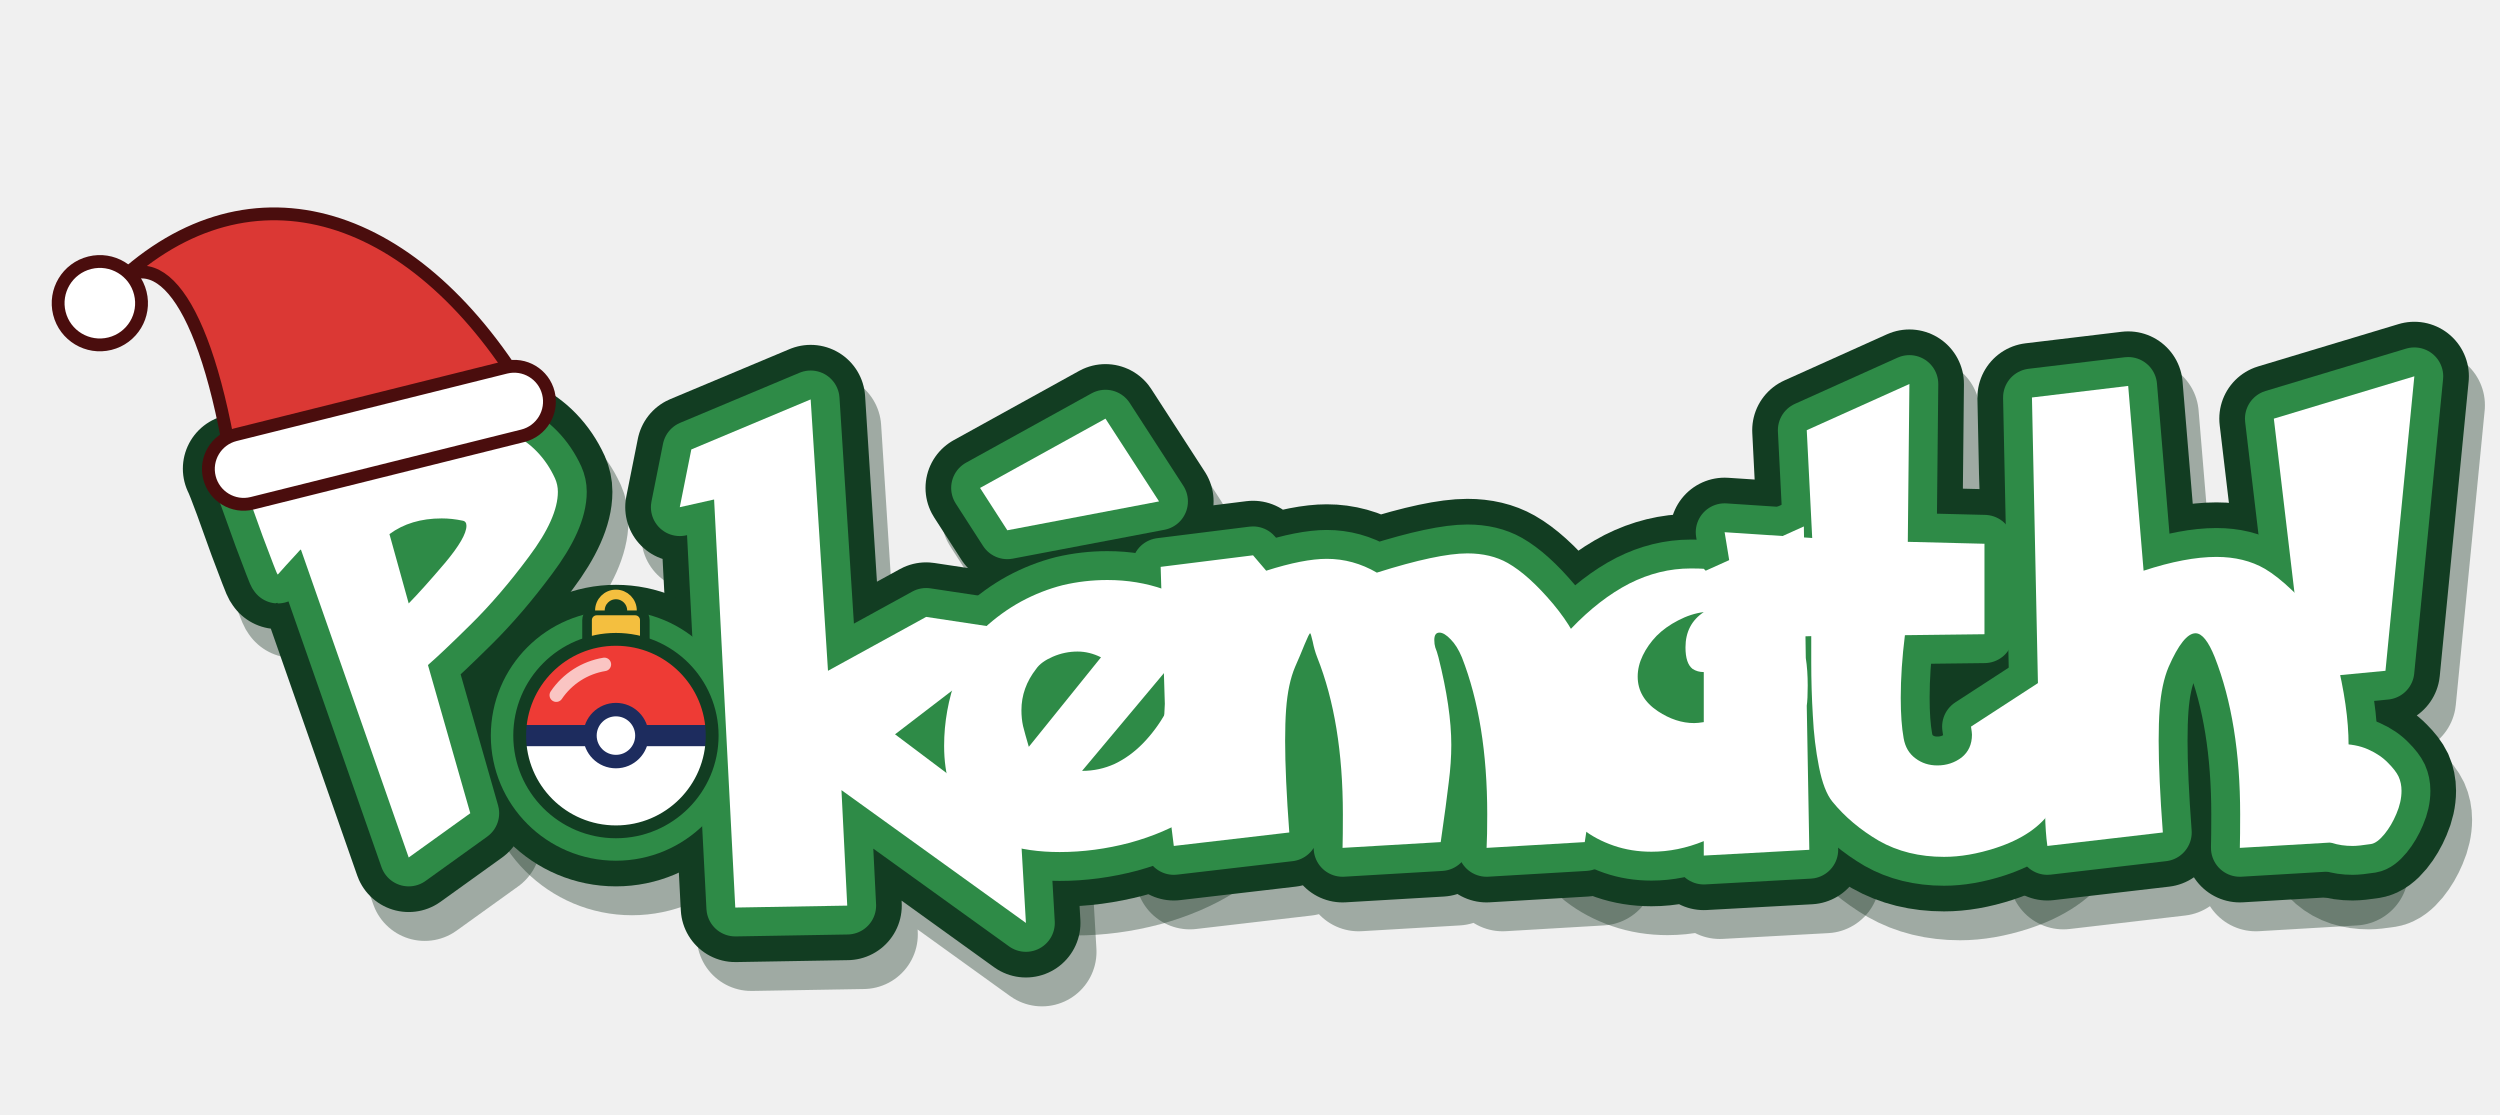
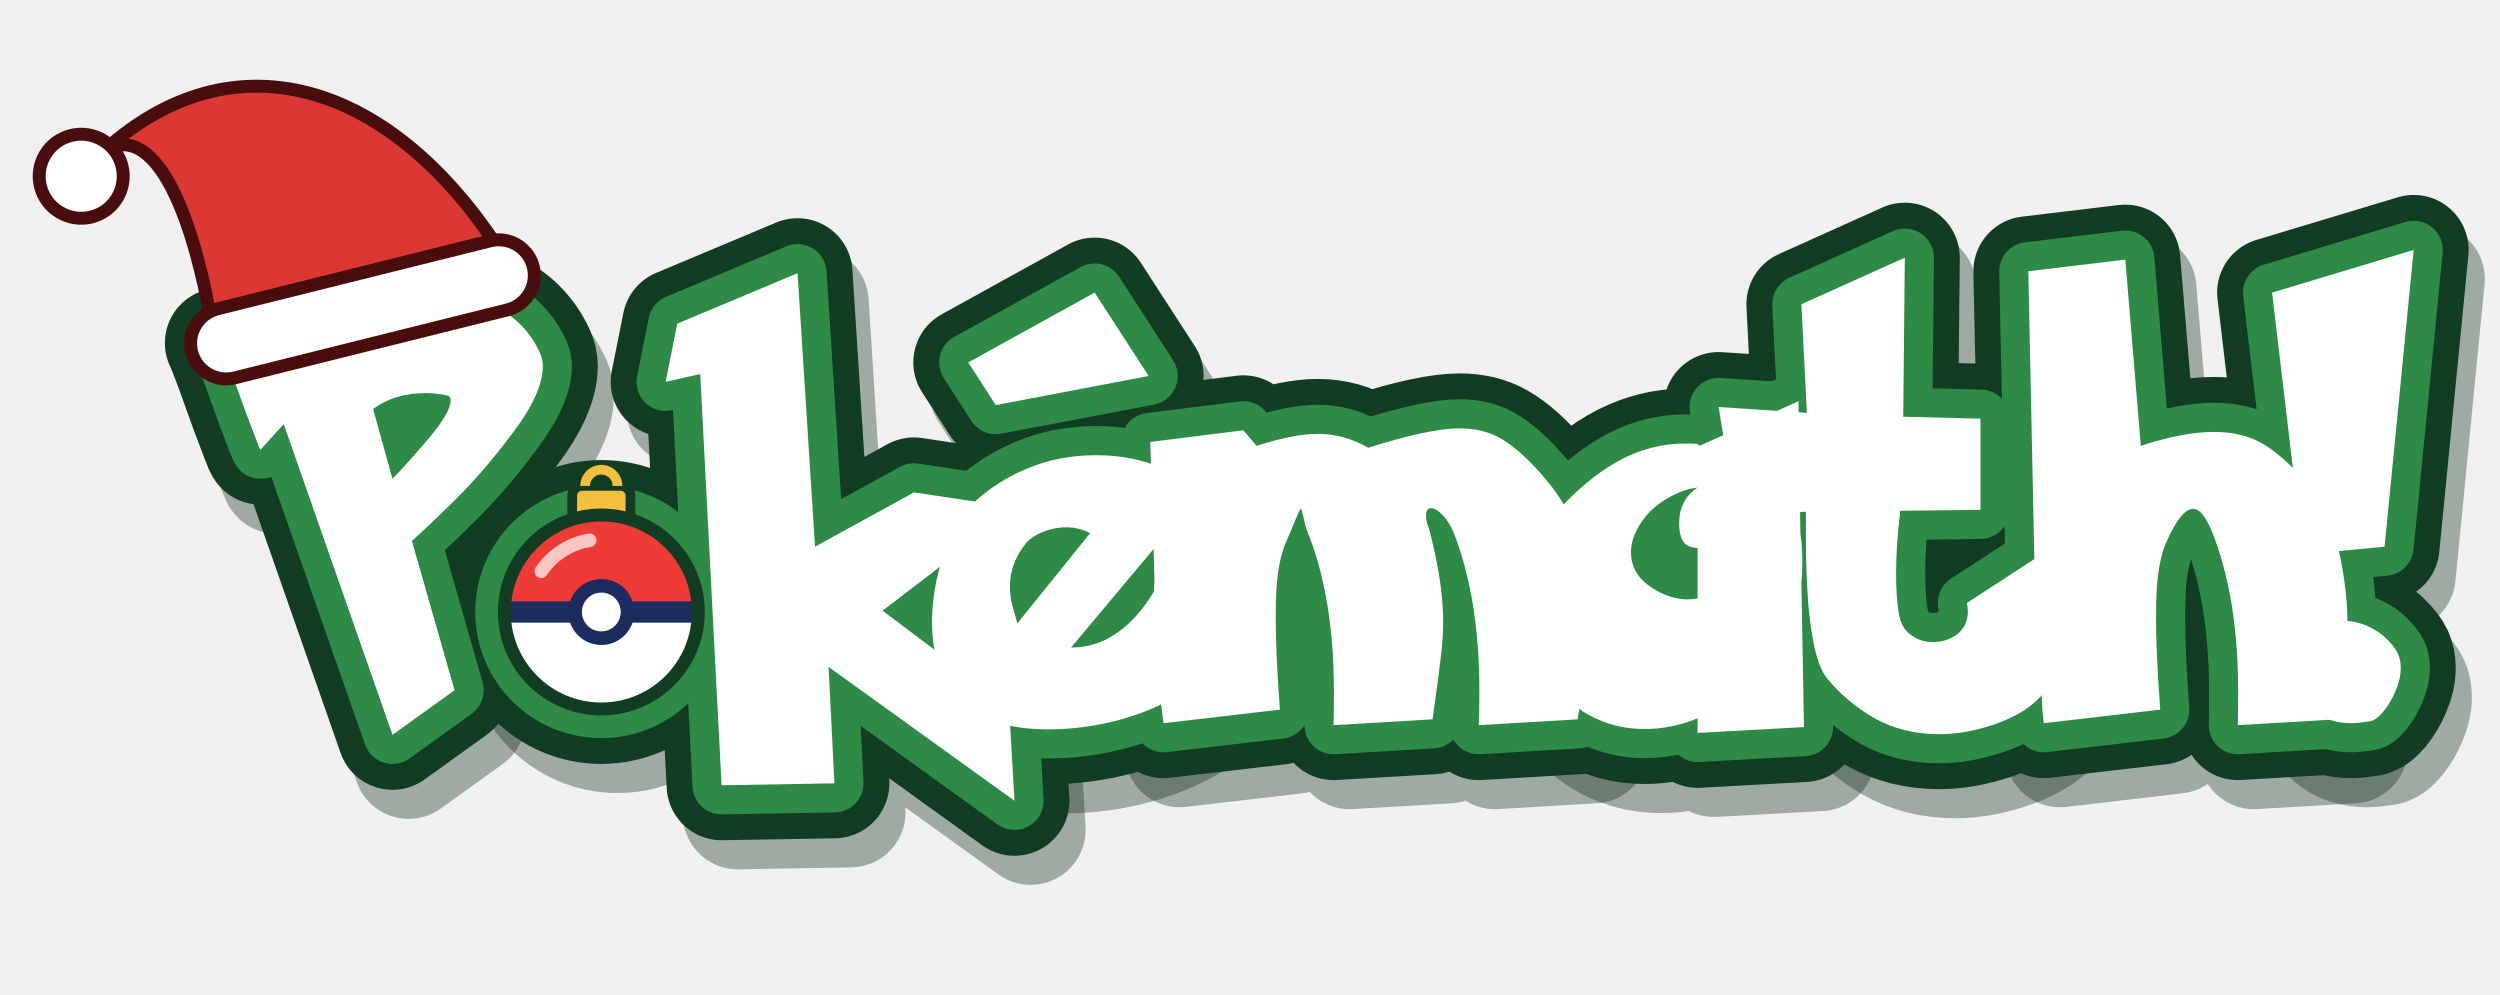
- <svg xmlns="http://www.w3.org/2000/svg" viewBox="-80 -262.5 779.3 347.5" role="img" aria-label="PokéMath">
+ <svg xmlns="http://www.w3.org/2000/svg" viewBox="-74 -222.5 773.3 307.5" role="img" aria-label="PokéMath">
  <g stroke-linejoin="round" stroke-linecap="round">
    <g transform="translate(5 9)" fill="rgb(10 40 20 / 0.35)" stroke="rgb(10 40 20 / 0.35)" stroke-width="34">
      <path d="M-6.0-116.4L-6.0-116.4Q2.9-119.3 10.7-121.8Q18.5-124.3 27.1-126.5Q35.7-128.8 43.7-130.1L43.7-130.1Q49.7-131.1 56.1-131.1L56.1-131.1Q66.7-131.1 70.0-130.5L70.0-130.5Q75-129.6 79.4-127.4Q83.9-125.3 87.3-121.8Q90.8-118.2 93.0-113.4L93.0-113.4Q93.9-111.4 93.9-109.2L93.9-109.2Q93.9-101.0 84.9-89.0Q76.0-77.0 66.9-68.0Q57.9-59.1 53.4-55.2L53.4-55.2L66.6-9.0L47.4 4.8L13.8-91.2Q13.6-91.2 12.4-89.8Q11.1-88.4 9.1-86.2Q7.1-83.9 6.6-83.4L6.6-83.4Q6.4-83.4 5.2-86.6Q4.0-89.7 1.9-95.3Q-0.1-100.9-2.6-107.8Q-5.1-114.6-6.0-116.4ZM41.4-96.0L41.4-96.0L47.4-74.4Q51.9-79.0 58.7-87.0Q65.4-95.0 65.4-98.6L65.4-98.6Q65.4-100.0 64.2-100.2L64.2-100.2Q60.9-100.9 57.7-100.9L57.7-100.9Q48.0-100.9 41.4-96.0Z" />
      <path d="M131.9-104.4L135.5-122.4L172.7-138.0L178.1-53.4L208.7-70.2L240.5-65.4L199.0-33.6L238.1-4.2L239.8 25.2L182.3-16.2L184.1 19.8L149.2 20.4L142.6-106.8L131.9-104.4Z" />
      <path d="M283.5-40.5L283.5-40.5L301.1-19.2Q299.0-13.0 291.1-7.9Q283.1-2.8 272.2 0.2Q261.2 3.1 250.3 3.1L250.3 3.1Q240.6 3.1 233.0 0.6Q225.5-2.0 221.4-7.2L221.4-7.2Q214.3-16.1 214.3-30.0L214.3-30.0Q214.3-41.0 218.2-51.7Q222.2-62.3 226.7-66.6L226.7-66.6Q232.1-71.6 238.3-75Q244.6-78.4 251.3-80.1Q258.1-81.7 265.2-81.7L265.2-81.7Q274.5-81.7 282.8-78.8Q291.2-75.8 297.5-70.2L297.5-70.2L257.3-22.2Q262.7-22.2 267.5-24.4Q272.3-26.7 276.3-30.8Q280.3-34.9 283.5-40.5ZM240.7-29.7L263.2-57.6Q259.6-59.4 255.9-59.4L255.9-59.4Q251.9-59.4 248.2-57.8Q244.5-56.2 243.0-54.0L243.0-54.0Q238.4-48.1 238.4-41.1L238.4-41.1Q238.4-38.5 238.9-36.2Q239.5-33.8 240.7-29.7L240.7-29.7ZM234.0-97.2L225.5-110.4L264.6-132.0L281.3-106.2L234.0-97.2Z" />
      <path d="M349.2-84.0L349.2-84.0Q368.2-90.0 377.4-90.0L377.4-90.0Q384.7-90.0 390.0-87.0L390.0-87.0Q396.5-83.3 404.1-74.3Q411.6-65.3 413.5-57.6L413.5-57.6Q417.3-42.0 417.3-30.3L417.3-30.3Q417.3-24.2 416.5-17.4Q415.7-10.6 414.0 0L414.0 0L383.4 1.8Q383.6-1.8 383.6-8.7L383.6-8.7Q383.6-37.4 375.7-57.6L375.7-57.6Q374.2-61.2 372.2-63.2Q370.2-65.3 368.7-65.3L368.7-65.3Q367.1-65.3 367.1-63.0L367.1-63.0Q367.1-61.7 367.4-60.7L367.4-60.7Q367.9-59.5 368.4-57.6L368.4-57.6Q372.4-41.7 372.4-30.3L372.4-30.3Q372.4-24.8 371.6-18.6Q370.9-12.5 369.1 0L369.1 0L338.5 1.8Q338.6-1.8 338.6-8.7L338.6-8.7Q338.6-37.5 330.6-57.6L330.6-57.6Q329.7-59.9 329.2-62.5Q328.6-65.1 328.4-65.1L328.4-65.1Q328.1-65.1 326.7-61.7Q325.3-58.2 323.7-54.6L323.7-54.6Q322.6-52.0 321.9-48.7Q321.2-45.4 320.9-41.3Q320.6-37.2 320.6-31.6L320.6-31.6Q320.6-20.4 321.9-3.0L321.9-3.0L285.9 1.2Q285.1-5.3 284.3-11.6Q283.6-18.0 283.2-23.5Q282.8-28.9 282.8-35.2L282.8-35.2Q282.8-37.9 283.1-43.1L283.1-43.1L281.8-85.8L310.6-89.4L314.7-84.6Q326.3-88.3 333.6-88.3L333.6-88.3Q341.8-88.3 349.2-84.0Z" />
      <path d="M451.1-71.7L451.1-71.7Q447.1-71.2 443.1-69.1Q439.2-67.1 436.4-64.3Q433.7-61.5 432.1-58.2Q430.5-54.9 430.5-51.6L430.5-51.6Q430.5-45.0 436.8-40.8L436.8-40.8Q442.4-37.1 448.1-37.1L448.1-37.1Q449.2-37.1 451.1-37.4L451.1-37.4L451.1-53.0Q449.1-53.0 447.6-54.0L447.6-54.0Q445.4-55.7 445.4-60.7L445.4-60.7Q445.4-67.9 451.1-71.7ZM451.1-85.2L451.7-84.6L482.3-98.4L482.9-57.4Q483.5-53.6 483.5-48.8L483.5-48.8Q483.5-44.5 483.2-42.5L483.2-42.5L484.0 2.4L451.1 4.2L451.1-0.3Q443.0 3.0 434.8 3.0L434.8 3.0Q428.5 3.0 423.0 1.1Q417.5-0.8 413.4-4.0L413.4-4.0Q406.9-9.4 403.3-18.6Q399.6-27.8 399.6-38.1L399.6-38.1Q399.6-55.7 409.8-66.6L409.8-66.6Q418.6-75.8 427.9-80.6Q437.2-85.3 447.0-85.3L447.0-85.3Q449.7-85.3 451.1-85.2L451.1-85.2Z" />
      <path d="M484.9-94.8L483.2-128.4L515.2-142.8L514.7-93.6L538.6-93.0L538.6-64.8L513.8-64.5Q512.5-54.1 512.5-45.0L512.5-45.0Q512.5-37.4 513.4-32.4L513.4-32.4Q514.1-28.3 517.1-26.1Q520.0-23.9 523.9-23.9L523.9-23.9Q528.2-23.9 531.5-26.4Q534.7-29.0 534.7-33.5L534.7-33.5Q534.7-34.1 534.4-36.0L534.4-36.0L558.4-51.6Q559.9-48.8 562.2-42.0Q564.5-35.3 564.5-27.3L564.5-27.3Q564.5-17.7 559.5-10.0Q554.4-2.2 542.2 1.8L542.2 1.8Q533.6 4.6 526.0 4.6L526.0 4.6Q514.5 4.6 505.7-0.4Q497.0-5.5 491.2-12.6L491.2-12.6Q488.5-15.9 487.0-23.5Q485.5-31.1 485.1-39.4Q484.6-47.7 484.6-56.0L484.6-56.0L484.6-64.2L463.0-63.6L457.6-96.6L484.9-94.8Z" />
      <path d="M583.4-142.2L588.2-84.6Q601.3-88.9 610.9-88.9L610.9-88.9Q619.6-88.9 626.0-85.2L626.0-85.2Q629.9-82.9 634.7-78.3Q639.6-73.8 643.3-68.3Q647.0-62.8 648.2-57.6L648.2-57.6Q652.1-42.0 652.1-30.3L652.1-30.3Q652.1-24.2 651.3-17.4Q650.5-10.6 648.8 0L648.8 0L618.2 1.8Q618.3-1.8 618.3-8.7L618.3-8.7Q618.3-37.4 610.4-57.6L610.4-57.6Q607.4-65.1 604.4-65.1L604.4-65.1Q600.6-65.1 596.0-54.6L596.0-54.6Q594.9-52.0 594.2-48.7Q593.5-45.4 593.2-41.3Q592.9-37.2 592.9-31.6L592.9-31.6Q592.9-20.4 594.2-3.0L594.2-3.0L558.2 1.2Q557.6-3.1 557.5-8.8L557.5-8.8Q557.3-14.5 557.2-20.6L557.2-20.6Q557.0-26.7 556.7-31.7Q556.4-36.7 555.4-43.1L555.4-43.1L553.4-138.6L583.4-142.2Z" />
      <path d="M649.2-30.6L649.2-30.6Q654.4-30.6 658.2-28.9Q662.0-27.2 664.4-24.7Q666.8-22.3 667.7-20.4L667.7-20.4Q668.6-18.4 668.6-16.0L668.6-16.0Q668.6-12.5 667.0-8.8Q665.5-5.2 663.3-2.5Q661.0 0.3 659.1 0.6L659.1 0.6Q655.2 1.2 653.4 1.2L653.4 1.2Q646.2 1.2 641.8-2.6Q637.4-6.4 636.6-12.9L636.6-12.9Q636.6-19.2 639.7-24.6Q642.7-30.0 649.2-30.6ZM663.6-53.4L638.4-51.0L628.8-132.0L672.6-145.2L663.6-53.4Z" />
      <circle cx="112" cy="-33.2" r="30" />
    </g>
    <g fill="#123d22" stroke="#123d22" stroke-width="34">
      <path d="M-6.0-116.4L-6.0-116.4Q2.9-119.3 10.7-121.8Q18.5-124.3 27.1-126.5Q35.7-128.8 43.7-130.1L43.7-130.1Q49.7-131.1 56.1-131.1L56.1-131.1Q66.7-131.1 70.0-130.5L70.0-130.5Q75-129.6 79.4-127.4Q83.9-125.3 87.3-121.8Q90.8-118.2 93.0-113.4L93.0-113.4Q93.9-111.4 93.9-109.2L93.9-109.2Q93.9-101.0 84.9-89.0Q76.0-77.0 66.9-68.0Q57.9-59.1 53.4-55.2L53.4-55.2L66.6-9.0L47.4 4.8L13.8-91.2Q13.6-91.2 12.4-89.8Q11.1-88.4 9.1-86.2Q7.1-83.9 6.6-83.4L6.6-83.4Q6.4-83.4 5.2-86.6Q4.0-89.7 1.9-95.3Q-0.1-100.9-2.6-107.8Q-5.1-114.6-6.0-116.4ZM41.4-96.0L41.4-96.0L47.4-74.4Q51.9-79.0 58.7-87.0Q65.4-95.0 65.4-98.6L65.4-98.6Q65.4-100.0 64.2-100.2L64.2-100.2Q60.9-100.9 57.7-100.9L57.7-100.9Q48.0-100.9 41.4-96.0Z" />
      <path d="M131.9-104.4L135.5-122.4L172.7-138.0L178.1-53.4L208.7-70.2L240.5-65.4L199.0-33.6L238.1-4.2L239.8 25.2L182.3-16.2L184.1 19.8L149.2 20.4L142.6-106.8L131.9-104.4Z" />
      <path d="M283.5-40.5L283.5-40.5L301.1-19.2Q299.0-13.0 291.1-7.9Q283.1-2.8 272.2 0.2Q261.2 3.1 250.3 3.1L250.3 3.1Q240.6 3.1 233.0 0.6Q225.5-2.0 221.4-7.2L221.4-7.2Q214.3-16.1 214.3-30.0L214.3-30.0Q214.3-41.0 218.2-51.7Q222.2-62.3 226.7-66.6L226.7-66.6Q232.1-71.6 238.3-75Q244.6-78.4 251.3-80.1Q258.1-81.7 265.2-81.7L265.2-81.7Q274.5-81.7 282.8-78.8Q291.2-75.8 297.5-70.2L297.5-70.2L257.3-22.2Q262.7-22.2 267.5-24.4Q272.3-26.7 276.3-30.8Q280.3-34.9 283.5-40.5ZM240.7-29.7L263.2-57.6Q259.6-59.4 255.9-59.4L255.9-59.4Q251.9-59.4 248.2-57.8Q244.5-56.2 243.0-54.0L243.0-54.0Q238.4-48.1 238.4-41.1L238.4-41.1Q238.4-38.5 238.9-36.2Q239.5-33.8 240.7-29.7L240.7-29.7ZM234.0-97.2L225.5-110.4L264.6-132.0L281.3-106.2L234.0-97.2Z" />
      <path d="M349.2-84.0L349.2-84.0Q368.2-90.0 377.4-90.0L377.4-90.0Q384.7-90.0 390.0-87.0L390.0-87.0Q396.5-83.3 404.1-74.3Q411.6-65.3 413.5-57.6L413.5-57.6Q417.3-42.0 417.3-30.3L417.3-30.3Q417.3-24.2 416.5-17.4Q415.7-10.6 414.0 0L414.0 0L383.4 1.8Q383.6-1.8 383.6-8.7L383.6-8.7Q383.6-37.4 375.7-57.6L375.7-57.6Q374.2-61.2 372.2-63.2Q370.2-65.3 368.7-65.3L368.7-65.3Q367.1-65.3 367.1-63.0L367.1-63.0Q367.1-61.7 367.4-60.7L367.4-60.7Q367.9-59.5 368.4-57.6L368.4-57.6Q372.4-41.7 372.4-30.3L372.4-30.3Q372.4-24.8 371.6-18.6Q370.9-12.5 369.1 0L369.1 0L338.5 1.8Q338.6-1.8 338.6-8.7L338.6-8.7Q338.6-37.5 330.6-57.6L330.6-57.6Q329.7-59.9 329.2-62.5Q328.6-65.1 328.4-65.1L328.4-65.1Q328.1-65.1 326.7-61.7Q325.3-58.2 323.7-54.6L323.7-54.6Q322.6-52.0 321.9-48.7Q321.2-45.4 320.9-41.3Q320.6-37.2 320.6-31.6L320.6-31.6Q320.6-20.4 321.9-3.0L321.9-3.0L285.9 1.2Q285.1-5.3 284.3-11.6Q283.6-18.0 283.2-23.5Q282.8-28.9 282.8-35.2L282.8-35.2Q282.8-37.9 283.1-43.1L283.1-43.1L281.8-85.8L310.6-89.4L314.7-84.6Q326.3-88.3 333.6-88.3L333.6-88.3Q341.8-88.3 349.2-84.0Z" />
      <path d="M451.1-71.7L451.1-71.7Q447.1-71.2 443.1-69.1Q439.2-67.1 436.4-64.3Q433.7-61.5 432.1-58.2Q430.5-54.9 430.5-51.6L430.5-51.6Q430.5-45.0 436.8-40.8L436.8-40.8Q442.4-37.1 448.1-37.1L448.1-37.1Q449.2-37.1 451.1-37.4L451.1-37.4L451.1-53.0Q449.1-53.0 447.6-54.0L447.6-54.0Q445.4-55.7 445.4-60.7L445.4-60.7Q445.4-67.9 451.1-71.7ZM451.1-85.2L451.7-84.6L482.3-98.4L482.9-57.4Q483.5-53.6 483.5-48.8L483.5-48.8Q483.5-44.5 483.2-42.5L483.2-42.5L484.0 2.4L451.1 4.2L451.1-0.3Q443.0 3.0 434.8 3.0L434.8 3.0Q428.5 3.0 423.0 1.1Q417.5-0.8 413.4-4.0L413.4-4.0Q406.9-9.4 403.3-18.6Q399.6-27.8 399.6-38.1L399.6-38.1Q399.6-55.7 409.8-66.6L409.8-66.6Q418.6-75.8 427.9-80.6Q437.2-85.3 447.0-85.3L447.0-85.3Q449.7-85.3 451.1-85.2L451.1-85.2Z" />
      <path d="M484.9-94.8L483.2-128.4L515.2-142.8L514.7-93.6L538.6-93.0L538.6-64.8L513.8-64.5Q512.5-54.1 512.5-45.0L512.5-45.0Q512.5-37.4 513.4-32.4L513.4-32.4Q514.1-28.3 517.1-26.1Q520.0-23.9 523.9-23.9L523.9-23.9Q528.2-23.9 531.5-26.4Q534.7-29.0 534.7-33.5L534.7-33.5Q534.7-34.1 534.4-36.0L534.4-36.0L558.4-51.6Q559.9-48.8 562.2-42.0Q564.5-35.3 564.5-27.3L564.5-27.3Q564.5-17.7 559.5-10.0Q554.4-2.2 542.2 1.8L542.2 1.8Q533.6 4.6 526.0 4.6L526.0 4.6Q514.5 4.6 505.7-0.4Q497.0-5.5 491.2-12.6L491.2-12.6Q488.5-15.9 487.0-23.5Q485.5-31.1 485.1-39.4Q484.6-47.7 484.6-56.0L484.6-56.0L484.6-64.2L463.0-63.6L457.6-96.6L484.9-94.8Z" />
      <path d="M583.4-142.2L588.2-84.6Q601.3-88.9 610.9-88.9L610.9-88.9Q619.6-88.9 626.0-85.2L626.0-85.2Q629.9-82.9 634.7-78.3Q639.6-73.8 643.3-68.3Q647.0-62.8 648.2-57.6L648.2-57.6Q652.1-42.0 652.1-30.3L652.1-30.3Q652.1-24.2 651.3-17.4Q650.5-10.6 648.8 0L648.8 0L618.2 1.8Q618.3-1.8 618.3-8.7L618.3-8.7Q618.3-37.4 610.4-57.6L610.4-57.6Q607.4-65.1 604.4-65.1L604.4-65.1Q600.6-65.1 596.0-54.6L596.0-54.6Q594.9-52.0 594.2-48.7Q593.5-45.4 593.2-41.3Q592.9-37.2 592.9-31.6L592.9-31.6Q592.9-20.4 594.2-3.0L594.2-3.0L558.2 1.2Q557.6-3.1 557.5-8.8L557.5-8.8Q557.3-14.5 557.2-20.6L557.2-20.6Q557.0-26.7 556.7-31.7Q556.4-36.7 555.4-43.1L555.4-43.1L553.4-138.6L583.4-142.2Z" />
      <path d="M649.2-30.6L649.2-30.6Q654.4-30.6 658.2-28.9Q662.0-27.2 664.4-24.7Q666.8-22.3 667.7-20.4L667.7-20.4Q668.6-18.4 668.6-16.0L668.6-16.0Q668.6-12.5 667.0-8.8Q665.5-5.2 663.3-2.5Q661.0 0.3 659.1 0.6L659.1 0.6Q655.2 1.2 653.4 1.2L653.4 1.2Q646.2 1.2 641.8-2.6Q637.4-6.4 636.6-12.9L636.6-12.9Q636.6-19.2 639.7-24.6Q642.7-30.0 649.2-30.6ZM663.6-53.4L638.4-51.0L628.8-132.0L672.6-145.2L663.6-53.4Z" />
      <circle cx="112" cy="-33.2" r="30" />
    </g>
    <g fill="#2e8b47" stroke="#2e8b47" stroke-width="18">
      <path d="M-6.0-116.4L-6.0-116.4Q2.9-119.3 10.7-121.8Q18.5-124.3 27.1-126.5Q35.7-128.8 43.7-130.1L43.7-130.1Q49.7-131.1 56.1-131.1L56.1-131.1Q66.7-131.1 70.0-130.5L70.0-130.5Q75-129.6 79.4-127.4Q83.9-125.3 87.3-121.8Q90.8-118.2 93.0-113.4L93.0-113.4Q93.9-111.4 93.9-109.2L93.9-109.2Q93.9-101.0 84.9-89.0Q76.0-77.0 66.9-68.0Q57.9-59.1 53.4-55.2L53.4-55.2L66.6-9.0L47.4 4.8L13.8-91.2Q13.6-91.2 12.4-89.8Q11.1-88.4 9.1-86.2Q7.1-83.9 6.6-83.4L6.6-83.4Q6.4-83.4 5.2-86.6Q4.0-89.7 1.9-95.3Q-0.1-100.9-2.6-107.8Q-5.1-114.6-6.0-116.4ZM41.4-96.0L41.4-96.0L47.4-74.4Q51.9-79.0 58.7-87.0Q65.4-95.0 65.4-98.6L65.4-98.6Q65.4-100.0 64.2-100.2L64.2-100.2Q60.9-100.9 57.7-100.9L57.7-100.9Q48.0-100.9 41.4-96.0Z" />
      <path d="M131.9-104.4L135.5-122.4L172.7-138.0L178.1-53.4L208.7-70.2L240.5-65.4L199.0-33.6L238.1-4.2L239.8 25.2L182.3-16.2L184.1 19.8L149.2 20.4L142.6-106.8L131.9-104.4Z" />
      <path d="M283.5-40.5L283.5-40.5L301.1-19.2Q299.0-13.0 291.1-7.9Q283.1-2.8 272.2 0.2Q261.2 3.1 250.3 3.1L250.3 3.1Q240.6 3.1 233.0 0.6Q225.5-2.0 221.4-7.2L221.4-7.2Q214.3-16.1 214.3-30.0L214.3-30.0Q214.3-41.0 218.2-51.7Q222.2-62.3 226.7-66.6L226.7-66.6Q232.1-71.6 238.3-75Q244.6-78.4 251.3-80.1Q258.1-81.7 265.2-81.7L265.2-81.7Q274.5-81.7 282.8-78.8Q291.2-75.8 297.5-70.2L297.5-70.2L257.3-22.2Q262.7-22.2 267.5-24.4Q272.3-26.7 276.3-30.8Q280.3-34.9 283.5-40.5ZM240.7-29.7L263.2-57.6Q259.6-59.4 255.9-59.4L255.9-59.4Q251.9-59.4 248.2-57.8Q244.5-56.2 243.0-54.0L243.0-54.0Q238.4-48.1 238.4-41.1L238.4-41.1Q238.4-38.5 238.9-36.2Q239.5-33.8 240.7-29.7L240.7-29.7ZM234.0-97.2L225.5-110.4L264.6-132.0L281.3-106.2L234.0-97.2Z" />
      <path d="M349.2-84.0L349.2-84.0Q368.2-90.0 377.4-90.0L377.4-90.0Q384.7-90.0 390.0-87.0L390.0-87.0Q396.5-83.3 404.1-74.3Q411.6-65.3 413.5-57.6L413.5-57.6Q417.3-42.0 417.3-30.3L417.3-30.3Q417.3-24.2 416.5-17.4Q415.7-10.6 414.0 0L414.0 0L383.4 1.8Q383.6-1.8 383.6-8.7L383.6-8.7Q383.6-37.4 375.7-57.6L375.7-57.6Q374.2-61.2 372.2-63.2Q370.2-65.3 368.7-65.3L368.7-65.3Q367.1-65.3 367.1-63.0L367.1-63.0Q367.1-61.7 367.4-60.7L367.4-60.7Q367.9-59.5 368.4-57.6L368.4-57.6Q372.4-41.7 372.4-30.3L372.4-30.3Q372.4-24.8 371.6-18.6Q370.9-12.5 369.1 0L369.1 0L338.5 1.8Q338.6-1.8 338.6-8.7L338.6-8.7Q338.6-37.5 330.6-57.6L330.6-57.6Q329.7-59.9 329.2-62.5Q328.6-65.1 328.4-65.1L328.4-65.1Q328.1-65.1 326.7-61.7Q325.3-58.2 323.7-54.6L323.7-54.6Q322.6-52.0 321.9-48.7Q321.2-45.4 320.9-41.3Q320.6-37.2 320.6-31.6L320.6-31.6Q320.6-20.4 321.9-3.0L321.9-3.0L285.9 1.2Q285.1-5.3 284.3-11.6Q283.6-18.0 283.2-23.5Q282.8-28.9 282.8-35.2L282.8-35.2Q282.8-37.9 283.1-43.1L283.1-43.1L281.8-85.8L310.6-89.4L314.7-84.6Q326.3-88.3 333.6-88.3L333.6-88.3Q341.8-88.3 349.2-84.0Z" />
      <path d="M451.1-71.7L451.1-71.7Q447.1-71.2 443.1-69.1Q439.2-67.1 436.4-64.3Q433.7-61.5 432.1-58.2Q430.5-54.9 430.5-51.6L430.5-51.6Q430.5-45.0 436.8-40.8L436.8-40.8Q442.4-37.1 448.1-37.1L448.1-37.1Q449.2-37.1 451.1-37.4L451.1-37.4L451.1-53.0Q449.1-53.0 447.6-54.0L447.6-54.0Q445.4-55.7 445.4-60.7L445.4-60.7Q445.4-67.9 451.1-71.7ZM451.1-85.2L451.7-84.6L482.3-98.4L482.9-57.4Q483.5-53.6 483.5-48.8L483.5-48.8Q483.5-44.5 483.2-42.5L483.2-42.5L484.0 2.4L451.1 4.2L451.1-0.3Q443.0 3.0 434.8 3.0L434.8 3.0Q428.5 3.0 423.0 1.1Q417.5-0.8 413.4-4.0L413.4-4.0Q406.9-9.4 403.3-18.6Q399.6-27.8 399.6-38.1L399.6-38.1Q399.6-55.7 409.8-66.6L409.8-66.6Q418.6-75.8 427.9-80.6Q437.2-85.3 447.0-85.3L447.0-85.3Q449.7-85.3 451.1-85.2L451.1-85.2Z" />
      <path d="M484.9-94.8L483.2-128.4L515.2-142.8L514.7-93.6L538.6-93.0L538.6-64.8L513.8-64.5Q512.5-54.1 512.5-45.0L512.5-45.0Q512.5-37.4 513.4-32.4L513.4-32.4Q514.1-28.3 517.1-26.1Q520.0-23.9 523.9-23.9L523.9-23.9Q528.2-23.9 531.5-26.4Q534.7-29.0 534.7-33.5L534.7-33.5Q534.7-34.1 534.4-36.0L534.4-36.0L558.4-51.6Q559.9-48.8 562.2-42.0Q564.5-35.3 564.5-27.3L564.5-27.3Q564.5-17.7 559.5-10.0Q554.4-2.2 542.2 1.8L542.2 1.8Q533.6 4.6 526.0 4.6L526.0 4.6Q514.5 4.6 505.7-0.4Q497.0-5.5 491.2-12.6L491.2-12.6Q488.5-15.9 487.0-23.5Q485.5-31.1 485.1-39.4Q484.6-47.7 484.6-56.0L484.6-56.0L484.6-64.2L463.0-63.6L457.6-96.6L484.9-94.8Z" />
      <path d="M583.4-142.2L588.2-84.6Q601.3-88.9 610.9-88.9L610.9-88.9Q619.6-88.9 626.0-85.2L626.0-85.2Q629.9-82.9 634.7-78.3Q639.6-73.8 643.3-68.3Q647.0-62.8 648.2-57.6L648.2-57.6Q652.1-42.0 652.1-30.3L652.1-30.3Q652.1-24.2 651.3-17.4Q650.5-10.6 648.8 0L648.8 0L618.2 1.8Q618.3-1.8 618.3-8.7L618.3-8.7Q618.3-37.4 610.4-57.6L610.4-57.6Q607.4-65.1 604.4-65.1L604.4-65.1Q600.6-65.1 596.0-54.6L596.0-54.6Q594.9-52.0 594.2-48.7Q593.5-45.4 593.2-41.3Q592.9-37.2 592.9-31.6L592.9-31.6Q592.9-20.4 594.2-3.0L594.2-3.0L558.2 1.2Q557.6-3.1 557.5-8.8L557.5-8.8Q557.3-14.5 557.2-20.6L557.2-20.6Q557.0-26.7 556.7-31.7Q556.4-36.7 555.4-43.1L555.4-43.1L553.4-138.6L583.4-142.2Z" />
      <path d="M649.2-30.6L649.2-30.6Q654.4-30.6 658.2-28.9Q662.0-27.2 664.4-24.7Q666.8-22.3 667.7-20.4L667.7-20.4Q668.6-18.4 668.6-16.0L668.6-16.0Q668.6-12.5 667.0-8.8Q665.5-5.2 663.3-2.5Q661.0 0.3 659.1 0.6L659.1 0.6Q655.2 1.2 653.4 1.2L653.4 1.2Q646.2 1.2 641.8-2.6Q637.4-6.4 636.6-12.9L636.6-12.9Q636.6-19.2 639.7-24.6Q642.7-30.0 649.2-30.6ZM663.6-53.4L638.4-51.0L628.8-132.0L672.6-145.2L663.6-53.4Z" />
      <circle cx="112" cy="-33.2" r="30" />
    </g>
    <g fill="#ffffff">
      <path d="M-6.0-116.4L-6.0-116.4Q2.9-119.3 10.7-121.8Q18.5-124.3 27.1-126.5Q35.7-128.8 43.7-130.1L43.7-130.1Q49.7-131.1 56.1-131.1L56.1-131.1Q66.7-131.1 70.0-130.5L70.0-130.5Q75-129.6 79.4-127.4Q83.9-125.3 87.3-121.8Q90.8-118.2 93.0-113.4L93.0-113.4Q93.9-111.4 93.9-109.2L93.9-109.2Q93.9-101.0 84.9-89.0Q76.0-77.0 66.9-68.0Q57.9-59.1 53.4-55.2L53.4-55.2L66.6-9.0L47.4 4.8L13.8-91.2Q13.6-91.2 12.4-89.8Q11.1-88.4 9.1-86.2Q7.1-83.9 6.6-83.4L6.6-83.4Q6.4-83.4 5.2-86.6Q4.0-89.7 1.9-95.3Q-0.1-100.9-2.6-107.8Q-5.1-114.6-6.0-116.4ZM41.4-96.0L41.4-96.0L47.4-74.4Q51.9-79.0 58.7-87.0Q65.4-95.0 65.4-98.6L65.4-98.6Q65.4-100.0 64.2-100.2L64.2-100.2Q60.9-100.9 57.7-100.9L57.7-100.9Q48.0-100.9 41.4-96.0Z" />
      <path d="M131.9-104.4L135.5-122.4L172.7-138.0L178.1-53.4L208.7-70.2L240.5-65.4L199.0-33.6L238.1-4.2L239.8 25.2L182.3-16.2L184.1 19.8L149.2 20.4L142.6-106.8L131.9-104.4Z" />
      <path d="M283.5-40.5L283.5-40.5L301.1-19.2Q299.0-13.0 291.1-7.9Q283.1-2.8 272.2 0.2Q261.2 3.1 250.3 3.1L250.3 3.1Q240.6 3.1 233.0 0.6Q225.5-2.0 221.4-7.2L221.4-7.2Q214.3-16.1 214.3-30.0L214.3-30.0Q214.3-41.0 218.2-51.7Q222.2-62.3 226.7-66.6L226.7-66.6Q232.1-71.6 238.3-75Q244.6-78.4 251.3-80.1Q258.1-81.7 265.2-81.7L265.2-81.7Q274.5-81.7 282.8-78.8Q291.2-75.8 297.5-70.2L297.5-70.2L257.3-22.2Q262.7-22.2 267.5-24.4Q272.3-26.7 276.3-30.8Q280.3-34.9 283.5-40.5ZM240.7-29.7L263.2-57.6Q259.6-59.4 255.9-59.4L255.9-59.4Q251.9-59.4 248.2-57.8Q244.5-56.2 243.0-54.0L243.0-54.0Q238.4-48.1 238.4-41.1L238.4-41.1Q238.4-38.5 238.9-36.2Q239.5-33.8 240.7-29.7L240.7-29.7ZM234.0-97.2L225.5-110.4L264.6-132.0L281.3-106.2L234.0-97.2Z" />
      <path d="M349.2-84.0L349.2-84.0Q368.2-90.0 377.4-90.0L377.4-90.0Q384.7-90.0 390.0-87.0L390.0-87.0Q396.5-83.3 404.1-74.3Q411.6-65.3 413.5-57.6L413.5-57.6Q417.3-42.0 417.3-30.3L417.3-30.3Q417.3-24.2 416.5-17.4Q415.7-10.6 414.0 0L414.0 0L383.4 1.8Q383.6-1.8 383.6-8.7L383.6-8.7Q383.6-37.4 375.7-57.6L375.7-57.6Q374.2-61.2 372.2-63.2Q370.2-65.3 368.7-65.3L368.7-65.3Q367.1-65.3 367.1-63.0L367.1-63.0Q367.1-61.7 367.4-60.7L367.4-60.7Q367.9-59.5 368.4-57.6L368.4-57.6Q372.4-41.7 372.4-30.3L372.4-30.3Q372.4-24.8 371.6-18.6Q370.9-12.5 369.1 0L369.1 0L338.5 1.8Q338.6-1.8 338.6-8.7L338.6-8.7Q338.6-37.5 330.6-57.6L330.6-57.6Q329.7-59.9 329.2-62.5Q328.6-65.1 328.4-65.1L328.4-65.1Q328.1-65.1 326.7-61.7Q325.3-58.2 323.7-54.6L323.7-54.6Q322.6-52.0 321.9-48.7Q321.2-45.4 320.9-41.3Q320.6-37.2 320.6-31.6L320.6-31.6Q320.6-20.4 321.9-3.0L321.9-3.0L285.9 1.2Q285.1-5.3 284.3-11.6Q283.6-18.0 283.2-23.5Q282.8-28.9 282.8-35.2L282.8-35.2Q282.8-37.9 283.1-43.1L283.1-43.1L281.8-85.8L310.6-89.4L314.7-84.6Q326.3-88.3 333.6-88.3L333.6-88.3Q341.8-88.3 349.2-84.0Z" />
      <path d="M451.1-71.7L451.1-71.7Q447.1-71.2 443.1-69.1Q439.2-67.1 436.4-64.3Q433.7-61.5 432.1-58.2Q430.5-54.9 430.5-51.6L430.5-51.6Q430.5-45.0 436.8-40.8L436.8-40.8Q442.4-37.1 448.1-37.1L448.1-37.1Q449.2-37.1 451.1-37.4L451.1-37.4L451.1-53.0Q449.1-53.0 447.6-54.0L447.6-54.0Q445.4-55.7 445.4-60.7L445.4-60.7Q445.4-67.9 451.1-71.7ZM451.1-85.2L451.7-84.6L482.3-98.4L482.9-57.4Q483.5-53.6 483.5-48.8L483.5-48.8Q483.5-44.5 483.2-42.5L483.2-42.5L484.0 2.4L451.1 4.2L451.1-0.3Q443.0 3.0 434.8 3.0L434.8 3.0Q428.5 3.0 423.0 1.1Q417.5-0.8 413.4-4.0L413.4-4.0Q406.9-9.4 403.3-18.6Q399.6-27.8 399.6-38.1L399.6-38.1Q399.6-55.7 409.8-66.6L409.8-66.6Q418.6-75.8 427.9-80.6Q437.2-85.3 447.0-85.3L447.0-85.3Q449.7-85.3 451.1-85.2L451.1-85.2Z" />
      <path d="M484.9-94.8L483.2-128.4L515.2-142.8L514.7-93.6L538.6-93.0L538.6-64.8L513.8-64.5Q512.5-54.1 512.5-45.0L512.5-45.0Q512.5-37.4 513.4-32.4L513.4-32.4Q514.1-28.3 517.1-26.1Q520.0-23.9 523.9-23.9L523.9-23.9Q528.2-23.9 531.5-26.4Q534.7-29.0 534.7-33.5L534.7-33.5Q534.7-34.1 534.4-36.0L534.4-36.0L558.4-51.6Q559.9-48.8 562.2-42.0Q564.5-35.3 564.5-27.3L564.5-27.3Q564.5-17.7 559.5-10.0Q554.4-2.2 542.2 1.8L542.2 1.8Q533.6 4.6 526.0 4.6L526.0 4.6Q514.5 4.6 505.7-0.4Q497.0-5.5 491.2-12.6L491.2-12.6Q488.5-15.9 487.0-23.5Q485.5-31.1 485.1-39.4Q484.6-47.7 484.6-56.0L484.6-56.0L484.6-64.2L463.0-63.6L457.6-96.6L484.9-94.8Z" />
      <path d="M583.4-142.2L588.2-84.6Q601.3-88.9 610.9-88.9L610.9-88.9Q619.6-88.9 626.0-85.2L626.0-85.2Q629.9-82.9 634.7-78.3Q639.6-73.8 643.3-68.3Q647.0-62.8 648.2-57.6L648.2-57.6Q652.1-42.0 652.1-30.3L652.1-30.3Q652.1-24.2 651.3-17.4Q650.5-10.6 648.8 0L648.8 0L618.2 1.8Q618.3-1.8 618.3-8.7L618.3-8.7Q618.3-37.4 610.4-57.6L610.4-57.6Q607.4-65.1 604.4-65.1L604.4-65.1Q600.6-65.1 596.0-54.6L596.0-54.6Q594.9-52.0 594.2-48.7Q593.5-45.4 593.2-41.3Q592.9-37.2 592.9-31.6L592.9-31.6Q592.9-20.4 594.2-3.0L594.2-3.0L558.2 1.2Q557.6-3.1 557.5-8.8L557.5-8.8Q557.3-14.5 557.2-20.6L557.2-20.6Q557.0-26.7 556.7-31.7Q556.4-36.7 555.4-43.1L555.4-43.1L553.4-138.6L583.4-142.2Z" />
      <path d="M649.2-30.6L649.2-30.6Q654.4-30.6 658.2-28.9Q662.0-27.2 664.4-24.7Q666.8-22.3 667.7-20.4L667.7-20.4Q668.6-18.4 668.6-16.0L668.6-16.0Q668.6-12.5 667.0-8.8Q665.5-5.2 663.3-2.5Q661.0 0.3 659.1 0.6L659.1 0.6Q655.2 1.2 653.4 1.2L653.4 1.2Q646.2 1.2 641.8-2.6Q637.4-6.4 636.6-12.9L636.6-12.9Q636.6-19.2 639.7-24.6Q642.7-30.0 649.2-30.6ZM663.6-53.4L638.4-51.0L628.8-132.0L672.6-145.2L663.6-53.4Z" />
    </g>
  </g>
  <g>
    <rect x="103" y="-72.2" width="18" height="12" rx="3" fill="#f4bf3f" stroke="#123d22" stroke-width="3" />
    <path d="M107 -72.2 a5 5 0 0 1 10 0" fill="none" stroke="#f4bf3f" stroke-width="3" />
    <circle cx="112" cy="-33.2" r="30" fill="#fff" />
    <path d="M82 -33.2 a30 30 0 0 1 60 0z" fill="#ee3b35" />
    <rect x="82" y="-36.5" width="60" height="6.6" fill="#1d2c5e" />
    <circle cx="112" cy="-33.2" r="10.2" fill="#1d2c5e" />
    <circle cx="112" cy="-33.2" r="6" fill="#fff" />
    <path d="M93.4 -45.8 a22.5 22.5 0 0 1 15 -9.6" stroke="#fff" stroke-width="4.2" stroke-linecap="round" fill="none" opacity=".7" />
    <circle cx="112" cy="-33.2" r="30" fill="none" stroke="#123d22" stroke-width="4" />
  </g>
  <g transform="rotate(-14 35.4 -125.1)" stroke="#4a0d0d" stroke-width="4" stroke-linejoin="round">
    <path d="M-8 -131.1 C-4 -185.1 -16 -203.1 -34 -189.1 C16.5 -221.1 63.9 -195.1 84.9 -131.1 Z" fill="#db3834" />
    <circle cx="-36" cy="-187.1" r="13" fill="#fff" />
    <rect x="-16" y="-137.1" width="108.9" height="22" rx="11" fill="#fff" />
  </g>
</svg>
